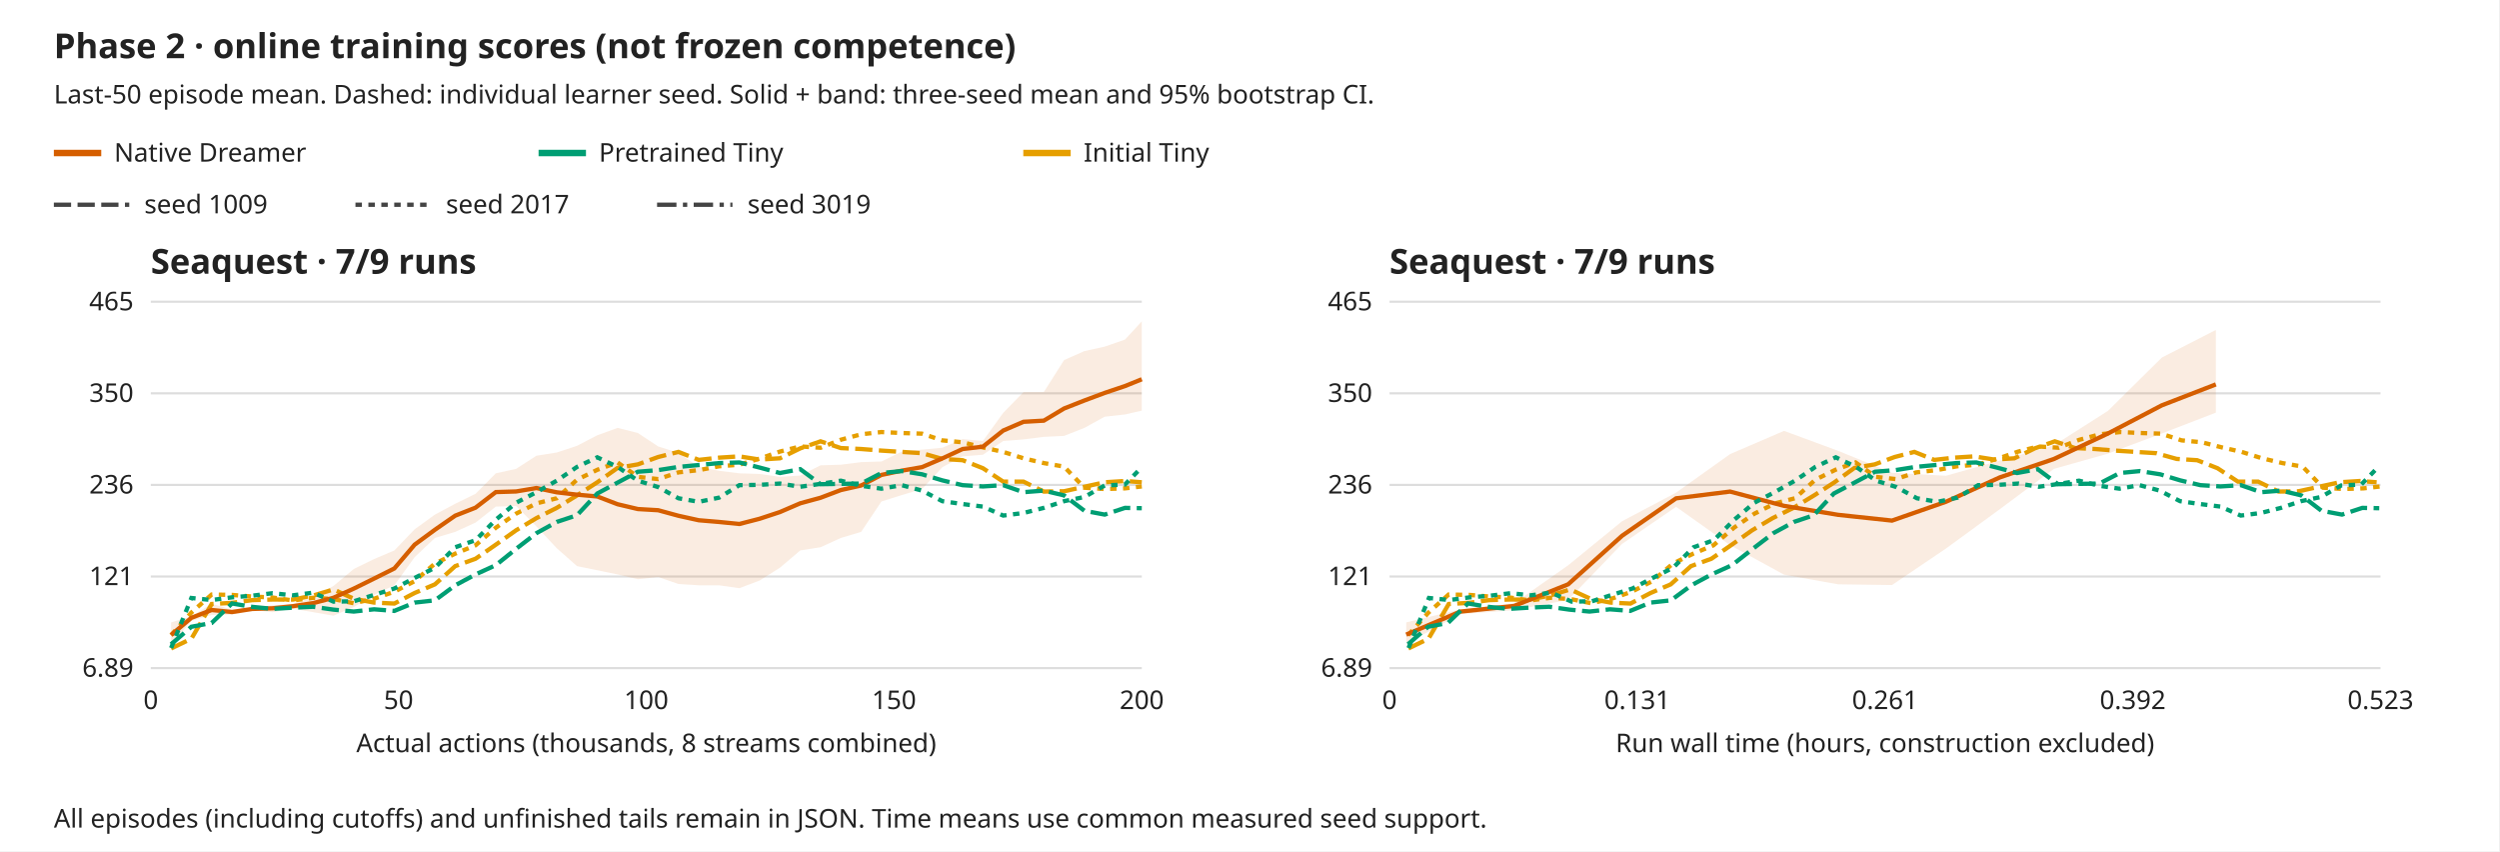
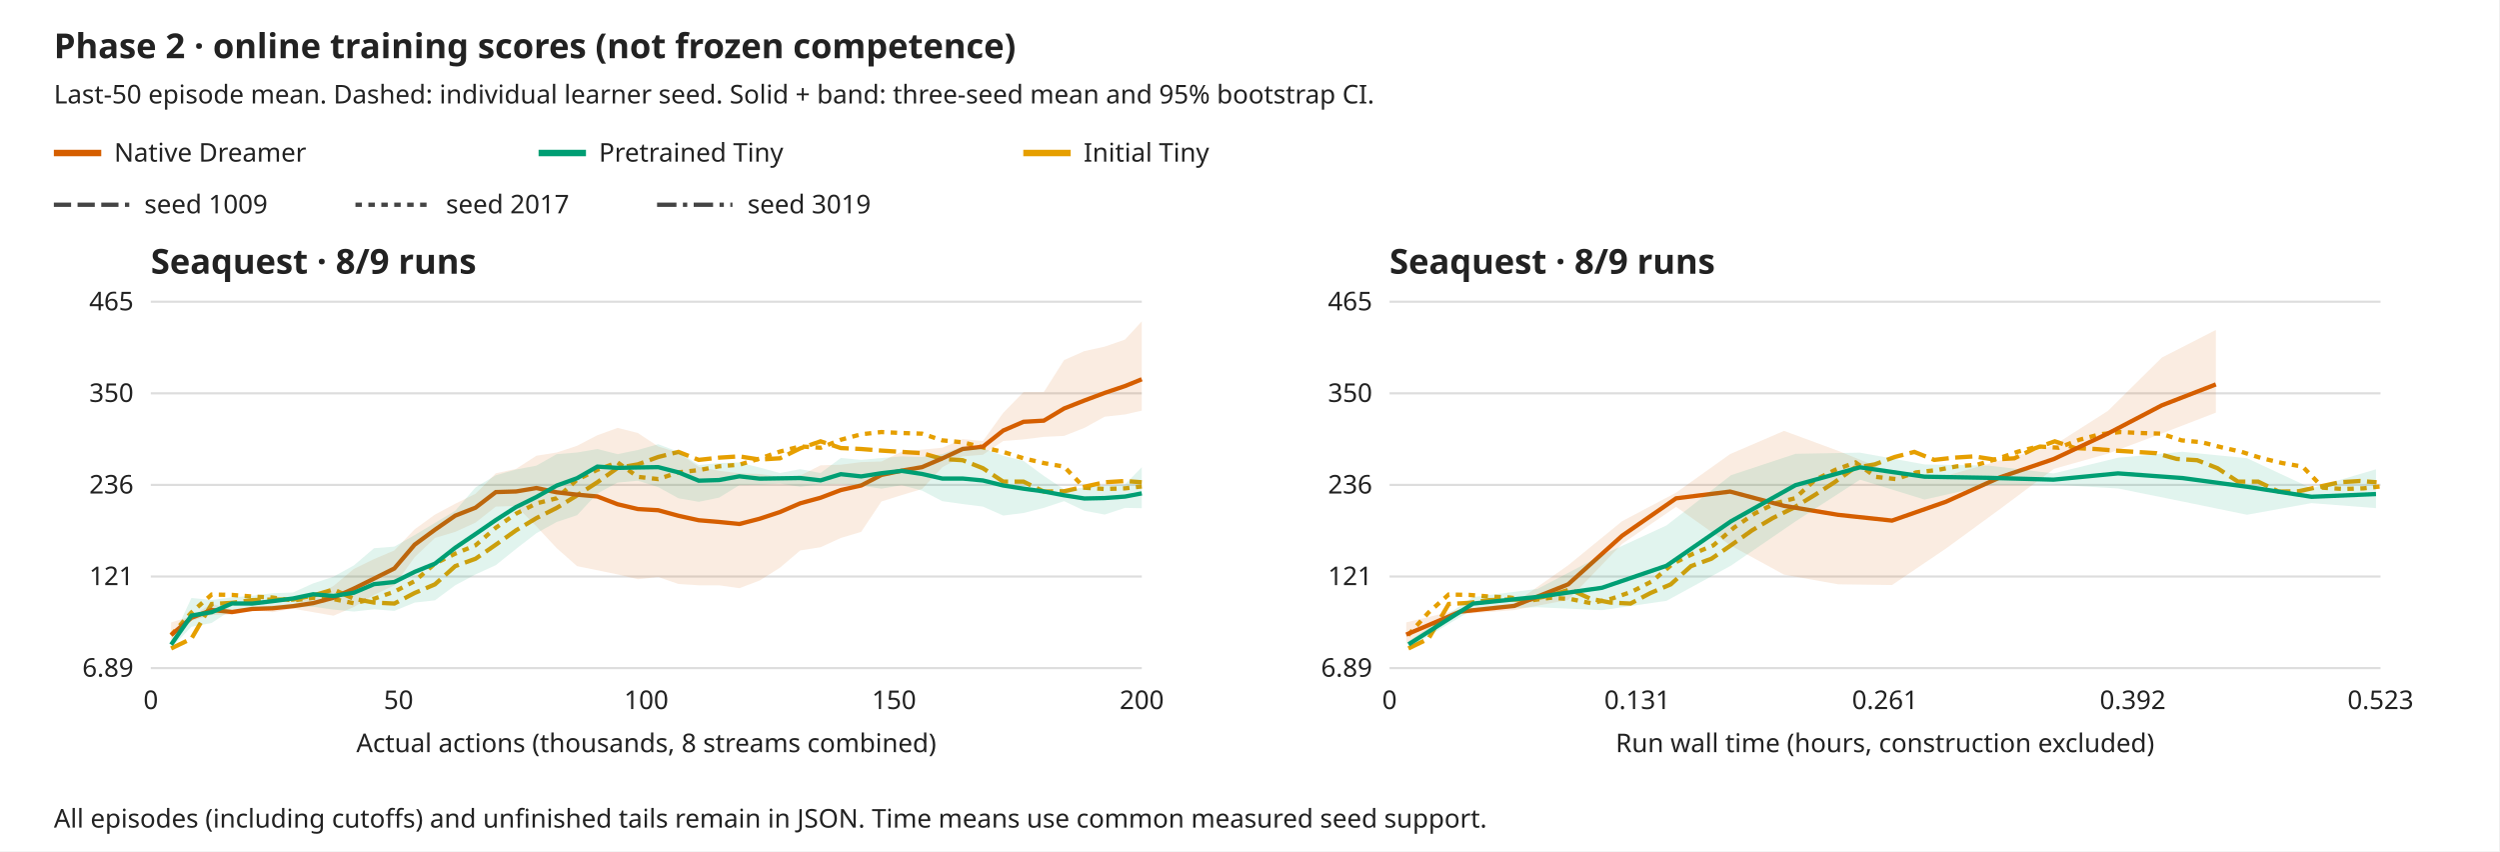
<svg xmlns="http://www.w3.org/2000/svg" aria-labelledby="title description" width="1160" height="395" viewBox="0 0 1160 395" role="img">
  <rect width="1160" height="395" fill="white" />
  <style>text{font-family:sans-serif;font-size:12px;fill:#222} .heading{font-size:16px;font-weight:bold}</style>
  <text x="25" y="27" class="heading">Phase 2 · online training scores (not frozen competence)</text>
  <text x="25" y="48">Last-50 episode mean. Dashed: individual learner seed. Solid + band: three-seed mean and 95% bootstrap CI.</text>
  <line x1="25" x2="47" y1="71" y2="71" stroke="#d55e00" stroke-width="3" />
  <text x="53" y="75">Native Dreamer</text>
  <line x1="250" x2="272" y1="71" y2="71" stroke="#009e73" stroke-width="3" />
  <text x="278" y="75">Pretrained Tiny</text>
  <line x1="475" x2="497" y1="71" y2="71" stroke="#e69f00" stroke-width="3" />
  <text x="503" y="75">Initial Tiny</text>
  <line x1="25" x2="60" y1="95" y2="95" stroke="#444" stroke-width="2" stroke-dasharray="8 3" />
  <text x="67" y="99">seed 1009</text>
  <line x1="165" x2="200" y1="95" y2="95" stroke="#444" stroke-width="2" stroke-dasharray="3 3" />
  <text x="207" y="99">seed 2017</text>
  <line x1="305" x2="340" y1="95" y2="95" stroke="#444" stroke-width="2" stroke-dasharray="9 3 2 3" />
  <text x="347" y="99">seed 3019</text>
-   <text x="70" y="127" class="heading">Seaquest · 7/9 runs</text>
+   <text x="70" y="127" class="heading">Seaquest · 8/9 runs</text>
  <line x1="70" x2="530" y1="310.0" y2="310.0" stroke="#ddd" />
  <text x="62" y="314.0" text-anchor="end">6.89</text>
  <text x="70.0" y="329" text-anchor="middle">0</text>
  <line x1="70" x2="530" y1="267.5" y2="267.5" stroke="#ddd" />
  <text x="62" y="271.5" text-anchor="end">121</text>
  <text x="185.0" y="329" text-anchor="middle">50</text>
  <line x1="70" x2="530" y1="225.0" y2="225.0" stroke="#ddd" />
  <text x="62" y="229.0" text-anchor="end">236</text>
  <text x="300.0" y="329" text-anchor="middle">100</text>
  <line x1="70" x2="530" y1="182.5" y2="182.5" stroke="#ddd" />
  <text x="62" y="186.5" text-anchor="end">350</text>
  <text x="415.0" y="329" text-anchor="middle">150</text>
  <line x1="70" x2="530" y1="140.0" y2="140.0" stroke="#ddd" />
  <text x="62" y="144.0" text-anchor="end">465</text>
  <text x="530.0" y="329" text-anchor="middle">200</text>
  <text x="300.0" y="349" text-anchor="middle">Actual actions (thousands, 8 streams combined)</text>
  <g data-method="initial_tiny" data-seed="1009">
    <polyline points="79.42,300.89 88.84,296.36 98.26,280.25 107.68,279.73 117.10,278.46 126.52,278.18 135.95,278.21 145.37,276.33 154.79,273.51 164.21,277.82 173.63,279.60 183.05,280.05 192.47,275.15 201.89,271.14 211.31,262.68 220.73,259.26 230.15,252.73 239.57,246.05 249.00,240.41 258.42,235.66 267.84,229.87 277.26,223.78 286.68,217.10 296.10,215.47 305.52,212.05 314.94,209.68 324.36,213.39 333.78,212.35 343.20,211.76 352.62,213.24 362.04,212.65 371.47,208.04 380.89,204.78 390.31,207.90 399.73,208.34 409.15,209.08 418.57,209.68 427.99,210.27 437.41,212.94 446.83,213.54 456.25,217.25 465.67,223.48 475.09,223.48 484.52,228.09 493.94,227.94 503.36,225.86 512.78,223.78 522.20,223.19 530.00,223.78" fill="none" stroke="#e69f00" stroke-width="2" stroke-dasharray="8 3" />
  </g>
  <g data-method="initial_tiny" data-seed="2017">
    <polyline points="79.42,294.74 88.84,284.22 98.26,275.86 107.68,276.04 117.10,276.79 126.52,277.25 135.95,278.62 145.37,277.37 154.79,277.97 164.21,279.90 173.63,277.82 183.05,274.55 192.47,269.65 201.89,261.49 211.31,256.89 220.73,253.03 230.15,244.86 239.57,238.33 249.00,233.58 258.42,231.20 267.84,222.59 277.26,217.99 286.68,214.58 296.10,221.26 305.52,222.30 314.94,219.18 324.36,218.14 333.78,216.36 343.20,215.62 352.62,212.79 362.04,209.53 371.47,207.15 380.89,207.75 390.31,204.04 399.73,201.51 409.15,200.47 418.57,200.92 427.99,201.22 437.41,204.33 446.83,205.22 456.25,207.60 465.67,209.68 475.09,212.65 484.52,214.87 493.94,216.51 503.36,226.30 512.78,226.90 522.20,226.60 530.00,225.71" fill="none" stroke="#e69f00" stroke-width="2" stroke-dasharray="3 3" />
  </g>
  <g data-method="learned_cnn" data-seed="aggregate">
    <polygon points="79.42,299.20 88.84,288.06 98.26,285.34 107.68,285.17 117.10,283.07 126.52,284.07 135.95,282.42 145.37,284.05 154.79,285.69 164.21,281.68 173.63,276.04 183.05,271.58 192.47,258.52 201.89,249.61 211.31,246.79 220.73,242.49 230.15,235.06 239.57,234.77 249.00,244.27 258.42,254.36 267.84,262.68 277.26,264.61 286.68,266.54 296.10,268.76 305.52,267.72 314.94,270.99 324.36,271.58 333.78,271.58 343.20,272.92 352.62,269.36 362.04,263.42 371.47,255.40 380.89,253.92 390.31,249.61 399.73,246.79 409.15,232.69 418.57,229.72 427.99,226.90 437.41,216.80 446.83,211.76 456.25,211.01 465.67,204.63 475.09,203.89 484.52,202.70 493.94,202.25 503.36,198.54 512.78,193.35 522.20,192.31 530.00,190.53 530.00,149.11 522.20,157.57 512.78,160.84 503.36,162.91 493.94,167.07 484.52,181.92 475.09,181.92 465.67,191.57 456.25,204.63 446.83,203.74 437.41,207.75 427.99,208.64 418.57,209.53 409.15,214.13 399.73,214.43 390.31,215.62 380.89,215.91 371.47,220.66 362.04,221.26 352.62,219.92 343.20,219.62 333.78,218.44 324.36,216.65 314.94,210.12 305.52,207.15 296.10,200.92 286.68,198.54 277.26,201.96 267.84,206.86 258.42,209.97 249.00,211.46 239.57,217.55 230.15,219.62 220.73,229.12 211.31,233.73 201.89,238.77 192.47,245.60 183.05,255.40 173.63,259.41 164.21,264.01 154.79,271.88 145.37,277.08 135.95,280.29 126.52,280.82 117.10,281.94 107.68,282.87 98.26,280.13 88.84,285.96 79.42,288.80" fill="#d55e00" fill-opacity="0.12" />
    <polyline points="79.42,294.62 88.84,286.66 98.26,283.04 107.68,283.98 117.10,282.55 126.52,282.25 135.95,281.27 145.37,279.85 154.79,277.37 164.21,273.12 173.63,268.47 183.05,263.76 192.47,252.73 201.89,245.80 211.31,239.27 220.73,235.56 230.15,228.33 239.57,228.04 249.00,226.45 258.42,228.43 267.84,229.52 277.26,230.36 286.68,233.97 296.10,236.20 305.52,236.75 314.94,239.32 324.36,241.40 333.78,242.19 343.20,243.13 352.62,240.70 362.04,237.59 371.47,233.53 380.89,230.96 390.31,227.39 399.73,225.27 409.15,220.37 418.57,218.39 427.99,216.75 437.41,212.70 446.83,208.34 456.25,207.25 465.67,199.78 475.09,195.72 484.52,195.18 493.94,189.54 503.36,185.83 512.78,182.31 522.20,179.14 530.00,175.98" fill="none" stroke="#d55e00" stroke-width="2" stroke-dasharray="none" />
  </g>
-   <g data-method="pretrained_tiny" data-seed="1009">
-     <polyline points="79.42,298.95 88.84,290.82 98.26,289.05 107.68,280.01 117.10,281.59 126.52,282.51 135.95,281.96 145.37,281.53 154.79,282.87 164.21,283.76 173.63,282.72 183.05,283.46 192.47,279.60 201.89,278.56 211.31,271.58 220.73,266.54 230.15,262.23 239.57,254.66 249.00,247.39 258.42,242.19 267.84,239.07 277.26,228.98 286.68,223.93 296.10,218.88 305.52,218.14 314.94,216.65 324.36,215.76 333.78,214.87 343.20,214.58 352.62,216.95 362.04,219.48 371.47,217.69 380.89,224.67 390.31,224.52 399.73,224.37 409.15,219.48 418.57,218.58 427.99,220.07 437.41,222.89 446.83,225.12 456.25,225.71 465.67,225.12 475.09,228.38 484.52,227.64 493.94,229.87 503.36,236.99 512.78,238.77 522.20,235.66 530.00,235.81" fill="none" stroke="#009e73" stroke-width="2" stroke-dasharray="8 3" />
+   <g data-method="pretrained_tiny" data-seed="aggregate">
+     <polygon points="79.42,300.68 88.84,290.82 98.26,289.05 107.68,282.87 117.10,282.17 126.52,282.51 135.95,281.96 145.37,281.53 154.79,282.87 164.21,283.76 173.63,282.72 183.05,283.46 192.47,279.60 201.89,278.56 211.31,271.58 220.73,266.54 230.15,262.23 239.57,254.66 249.00,247.39 258.42,242.19 267.84,239.07 277.26,228.98 286.68,223.93 296.10,223.04 305.52,226.01 314.94,231.20 324.36,232.84 333.78,230.91 343.20,225.12 352.62,224.97 362.04,224.37 371.47,225.86 380.89,224.67 390.31,224.52 399.73,225.41 409.15,226.75 418.57,225.12 427.99,227.64 437.41,232.54 446.83,233.88 456.25,235.06 465.67,239.22 475.09,238.03 484.52,235.66 493.94,232.54 503.36,236.99 512.78,238.77 522.20,235.66 530.00,235.81 530.00,216.80 522.20,224.82 512.78,225.27 503.36,226.30 493.94,227.05 484.52,220.81 475.09,213.83 465.67,211.46 456.25,208.04 446.83,207.15 437.41,210.72 427.99,212.05 418.57,211.76 409.15,212.50 399.73,213.39 390.31,212.50 380.89,219.48 371.47,217.69 362.04,219.48 352.62,216.95 343.20,214.58 333.78,214.87 324.36,215.76 314.94,209.68 305.52,206.11 296.10,208.79 286.68,210.72 277.26,208.34 267.84,209.97 258.42,210.72 249.00,216.06 239.57,217.84 230.15,220.51 220.73,226.16 211.31,236.99 201.89,242.63 192.47,248.28 183.05,253.62 173.63,254.36 164.21,262.38 154.79,267.58 145.37,270.69 135.95,274.93 126.52,275.25 117.10,276.40 107.68,277.16 98.26,278.41 88.84,277.47 79.42,297.71" fill="#009e73" fill-opacity="0.12" />
+     <polyline points="79.42,299.11 88.84,285.62 98.26,284.06 107.68,280.01 117.10,280.05 126.52,278.94 135.95,277.71 145.37,275.74 154.79,276.53 164.21,275.05 173.63,271.04 183.05,270.05 192.47,265.35 201.89,261.54 211.31,254.16 220.73,247.78 230.15,241.30 239.57,235.26 249.00,230.61 258.42,225.31 267.84,221.90 277.26,216.51 286.68,217.10 296.10,216.90 305.52,216.75 314.94,219.18 324.36,223.04 333.78,222.74 343.20,221.01 352.62,222.10 362.04,221.95 371.47,221.80 380.89,222.89 390.31,220.02 399.73,221.06 409.15,219.57 418.57,218.49 427.99,219.92 437.41,222.05 446.83,222.05 456.25,222.94 465.67,225.27 475.09,226.75 484.52,228.04 493.94,229.82 503.36,231.30 512.78,231.10 522.20,230.41 530.00,228.93" fill="none" stroke="#009e73" stroke-width="2" stroke-dasharray="none" />
  </g>
-   <g data-method="pretrained_tiny" data-seed="2017">
-     <polyline points="79.42,300.68 88.84,277.47 98.26,278.41 107.68,277.16 117.10,276.40 126.52,275.25 135.95,276.23 145.37,275.00 154.79,279.15 164.21,279.01 173.63,276.04 183.05,273.07 192.47,268.17 201.89,263.42 211.31,253.92 220.73,250.65 230.15,241.15 239.57,233.28 249.00,228.38 258.42,223.04 267.84,216.65 277.26,212.20 286.68,216.65 296.10,223.04 305.52,226.01 314.94,231.20 324.36,232.84 333.78,230.91 343.20,225.12 352.62,224.97 362.04,224.37 371.47,225.86 380.89,224.52 390.31,223.04 399.73,225.41 409.15,226.75 418.57,225.12 427.99,227.64 437.41,232.54 446.83,233.88 456.25,235.06 465.67,239.22 475.09,238.03 484.52,235.66 493.94,232.54 503.36,230.61 512.78,225.27 522.20,224.82 530.00,216.80" fill="none" stroke="#009e73" stroke-width="2" stroke-dasharray="3 3" />
-   </g>
-   <text x="645" y="127" class="heading">Seaquest · 7/9 runs</text>
+   <text x="645" y="127" class="heading">Seaquest · 8/9 runs</text>
  <line x1="645" x2="1105" y1="310.0" y2="310.0" stroke="#ddd" />
  <text x="637" y="314.0" text-anchor="end">6.89</text>
  <text x="645.0" y="329" text-anchor="middle">0</text>
  <line x1="645" x2="1105" y1="267.5" y2="267.5" stroke="#ddd" />
  <text x="637" y="271.5" text-anchor="end">121</text>
  <text x="760.0" y="329" text-anchor="middle">0.131</text>
  <line x1="645" x2="1105" y1="225.0" y2="225.0" stroke="#ddd" />
  <text x="637" y="229.0" text-anchor="end">236</text>
  <text x="875.0" y="329" text-anchor="middle">0.261</text>
  <line x1="645" x2="1105" y1="182.5" y2="182.5" stroke="#ddd" />
  <text x="637" y="186.5" text-anchor="end">350</text>
  <text x="990.0" y="329" text-anchor="middle">0.392</text>
  <line x1="645" x2="1105" y1="140.0" y2="140.0" stroke="#ddd" />
  <text x="637" y="144.0" text-anchor="end">465</text>
  <text x="1105.0" y="329" text-anchor="middle">0.523</text>
  <text x="875.0" y="349" text-anchor="middle">Run wall time (hours, construction excluded)</text>
  <g data-method="initial_tiny" data-seed="1009">
    <polyline points="653.75,300.89 663.09,296.36 672.48,280.25 681.90,279.73 691.24,278.46 700.60,278.18 709.99,278.21 719.40,276.33 728.85,273.51 738.26,277.82 747.56,279.60 756.85,280.05 766.17,275.15 775.54,271.14 784.93,262.68 794.40,259.26 803.89,252.73 813.32,246.05 822.85,240.41 832.48,235.66 842.07,229.87 851.55,223.78 860.81,217.10 870.23,215.47 879.48,212.05 888.62,209.68 897.86,213.39 907.07,212.35 916.40,211.76 925.70,213.24 935.04,212.65 944.52,208.04 953.82,204.78 963.21,207.90 972.48,208.34 981.91,209.08 991.38,209.68 1000.83,210.27 1010.37,212.94 1019.90,213.54 1029.34,217.25 1038.81,223.48 1048.21,223.48 1057.68,228.09 1067.04,227.94 1076.47,225.86 1085.97,223.78 1095.42,223.19 1103.20,223.78" fill="none" stroke="#e69f00" stroke-width="2" stroke-dasharray="8 3" />
  </g>
  <g data-method="initial_tiny" data-seed="2017">
    <polyline points="653.58,294.74 663.10,284.22 672.45,275.86 682.00,276.04 691.37,276.79 700.89,277.25 710.26,278.62 719.65,277.37 729.08,277.97 738.63,279.90 748.01,277.82 757.46,274.55 766.99,269.65 776.57,261.49 786.00,256.89 795.34,253.03 804.87,244.86 814.40,238.33 823.90,233.58 833.18,231.20 842.67,222.59 851.97,217.99 861.34,214.58 870.70,221.26 880.01,222.30 889.48,219.18 898.94,218.14 908.40,216.36 917.86,215.62 927.42,212.79 936.83,209.53 946.18,207.15 955.59,207.75 965.26,204.04 974.81,201.51 984.19,200.47 993.70,200.92 1003.14,201.22 1012.67,204.33 1022.10,205.22 1031.41,207.60 1040.58,209.68 1050.00,212.65 1059.47,214.87 1068.87,216.51 1078.32,226.30 1087.67,226.90 1097.08,226.60 1105.00,225.71" fill="none" stroke="#e69f00" stroke-width="2" stroke-dasharray="3 3" />
  </g>
  <g data-method="learned_cnn" data-seed="aggregate">
    <polygon points="652.75,298.75 677.80,284.98 702.85,283.10 727.91,278.33 752.96,252.36 778.02,235.16 803.07,252.95 828.12,266.64 853.18,271.12 878.23,271.46 903.29,254.52 928.34,236.23 953.39,217.56 978.45,210.50 1003.50,201.14 1028.56,191.47 1028.56,153.10 1003.50,165.91 978.45,190.67 953.39,206.62 928.34,213.71 903.29,220.75 878.23,219.35 853.18,209.17 828.12,199.92 803.07,210.71 778.02,228.58 752.96,241.84 727.91,262.30 702.85,279.92 677.80,282.78 652.75,288.78" fill="#d55e00" fill-opacity="0.12" />
    <polyline points="652.75,294.46 677.80,283.79 702.85,281.15 727.91,271.12 752.96,248.58 778.02,231.23 803.07,228.09 828.12,234.72 853.18,238.88 878.23,241.56 903.29,232.81 928.34,221.49 953.39,212.97 978.45,201.16 1003.50,188.07 1028.56,178.36" fill="none" stroke="#d55e00" stroke-width="2" stroke-dasharray="none" />
  </g>
-   <g data-method="pretrained_tiny" data-seed="1009">
-     <polyline points="653.57,298.95 662.90,290.82 672.12,289.05 681.40,280.01 690.91,281.59 700.30,282.51 709.64,281.96 719.07,281.53 728.50,282.87 737.82,283.76 747.34,282.72 756.73,283.46 766.13,279.60 775.62,278.56 785.10,271.58 794.45,266.54 803.98,262.23 813.61,254.66 823.15,247.39 832.67,242.19 841.96,239.07 851.25,228.98 860.85,223.93 870.36,218.88 879.82,218.14 889.11,216.65 898.55,215.76 907.90,214.87 917.36,214.58 926.89,216.95 936.31,219.48 945.89,217.69 955.29,224.67 964.87,224.52 974.52,224.37 983.96,219.48 993.29,218.58 1002.70,220.07 1012.02,222.89 1021.42,225.12 1030.69,225.71 1040.19,225.12 1049.56,228.38 1058.93,227.64 1068.26,229.87 1077.60,236.99 1087.11,238.77 1096.56,235.66 1104.41,235.81" fill="none" stroke="#009e73" stroke-width="2" stroke-dasharray="8 3" />
-   </g>
-   <g data-method="pretrained_tiny" data-seed="2017">
-     <polyline points="653.82,300.68 663.29,277.47 672.81,278.41 682.29,277.16 691.78,276.40 701.16,275.25 710.55,276.23 720.07,275.00 729.50,279.15 738.85,279.01 748.19,276.04 757.77,273.07 767.17,268.17 776.64,263.42 786.14,253.92 795.55,250.65 805.03,241.15 814.32,233.28 823.74,228.38 833.21,223.04 842.67,216.65 852.15,212.20 861.61,216.65 870.86,223.04 880.34,226.01 889.83,231.20 899.35,232.84 908.68,230.91 918.24,225.12 927.54,224.97 936.92,224.37 946.41,225.86 955.74,224.52 965.07,223.04 974.49,225.41 983.82,226.75 993.16,225.12 1002.48,227.64 1011.95,232.54 1021.30,233.88 1030.74,235.06 1040.14,239.22 1049.43,238.03 1058.75,235.66 1068.11,232.54 1077.33,230.61 1086.70,225.27 1096.07,224.82 1103.82,216.80" fill="none" stroke="#009e73" stroke-width="2" stroke-dasharray="3 3" />
+   <g data-method="pretrained_tiny" data-seed="aggregate">
+     <polygon points="653.82,300.68 683.76,282.73 713.70,281.77 743.64,283.12 773.58,278.78 803.51,262.44 833.45,241.93 863.39,222.58 893.33,231.80 923.27,225.04 953.21,224.89 983.14,226.65 1013.08,232.70 1043.02,238.85 1072.96,233.45 1102.90,235.78 1102.90,217.76 1072.96,226.56 1043.02,212.61 1013.08,209.63 983.14,212.39 953.21,219.67 923.27,216.05 893.33,215.49 863.39,210.03 833.45,210.57 803.51,220.49 773.58,243.79 743.64,257.58 713.70,273.24 683.76,277.04 653.82,297.53" fill="#009e73" fill-opacity="0.12" />
+     <polyline points="653.82,298.98 683.76,280.06 713.70,276.95 743.64,272.73 773.58,262.51 803.51,241.87 833.45,225.12 863.39,216.83 893.33,221.18 923.27,221.72 953.21,222.56 983.14,219.65 1013.08,221.82 1043.02,225.86 1072.96,230.51 1102.90,229.24" fill="none" stroke="#009e73" stroke-width="2" stroke-dasharray="none" />
  </g>
  <text x="25" y="384">All episodes (including cutoffs) and unfinished tails remain in JSON. Time means use common measured seed support.</text>
</svg>
